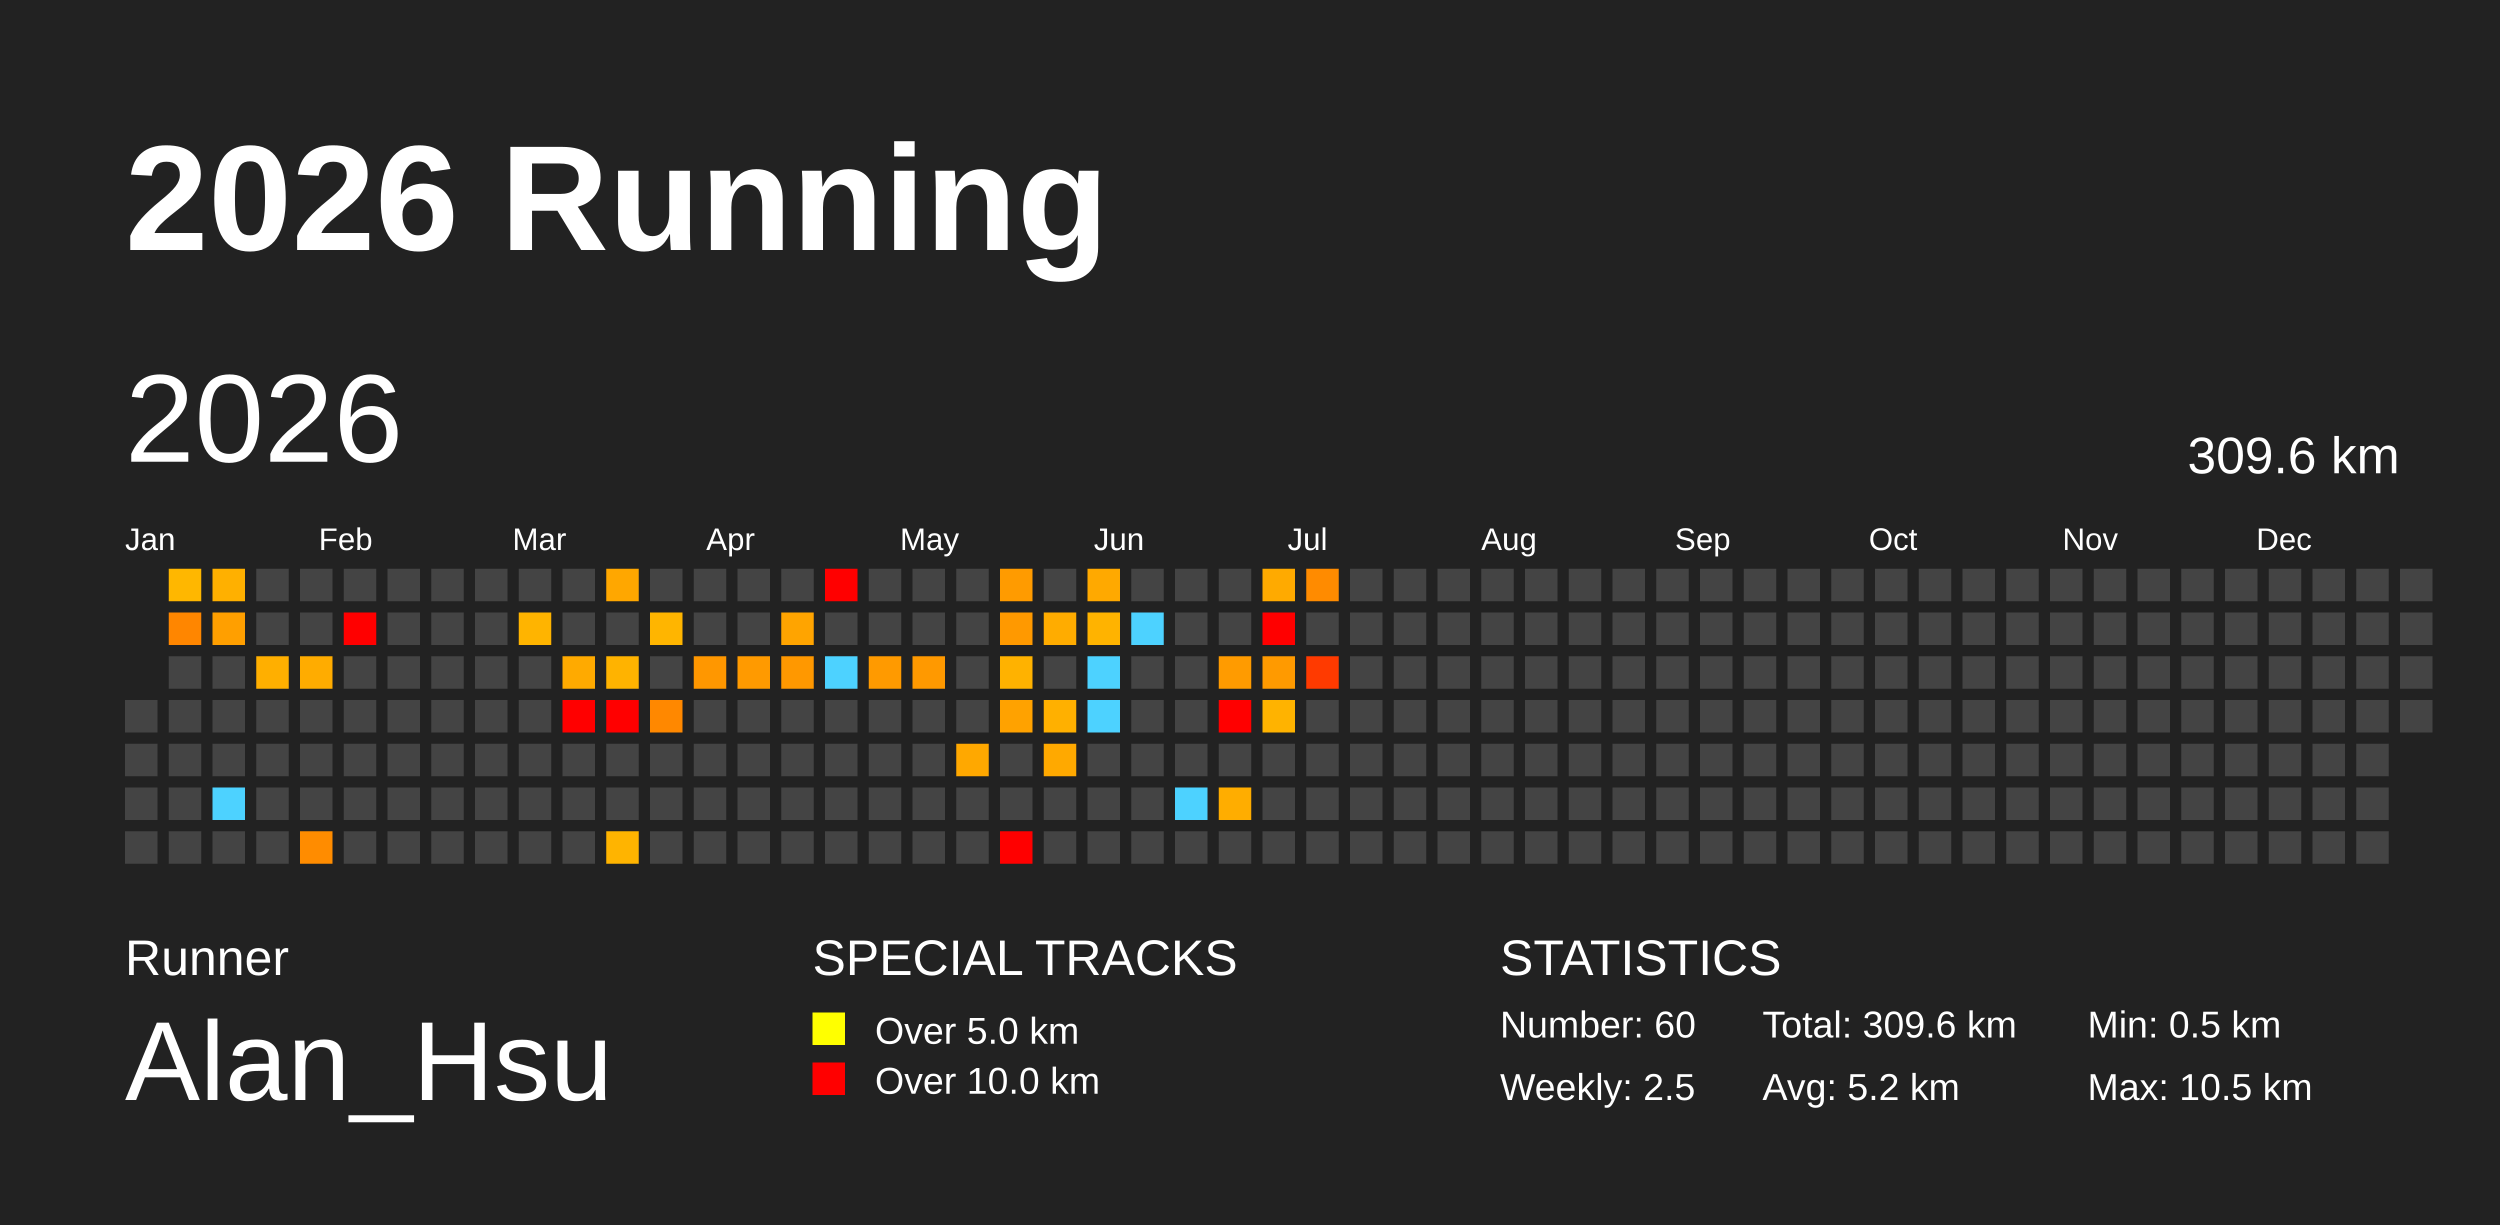
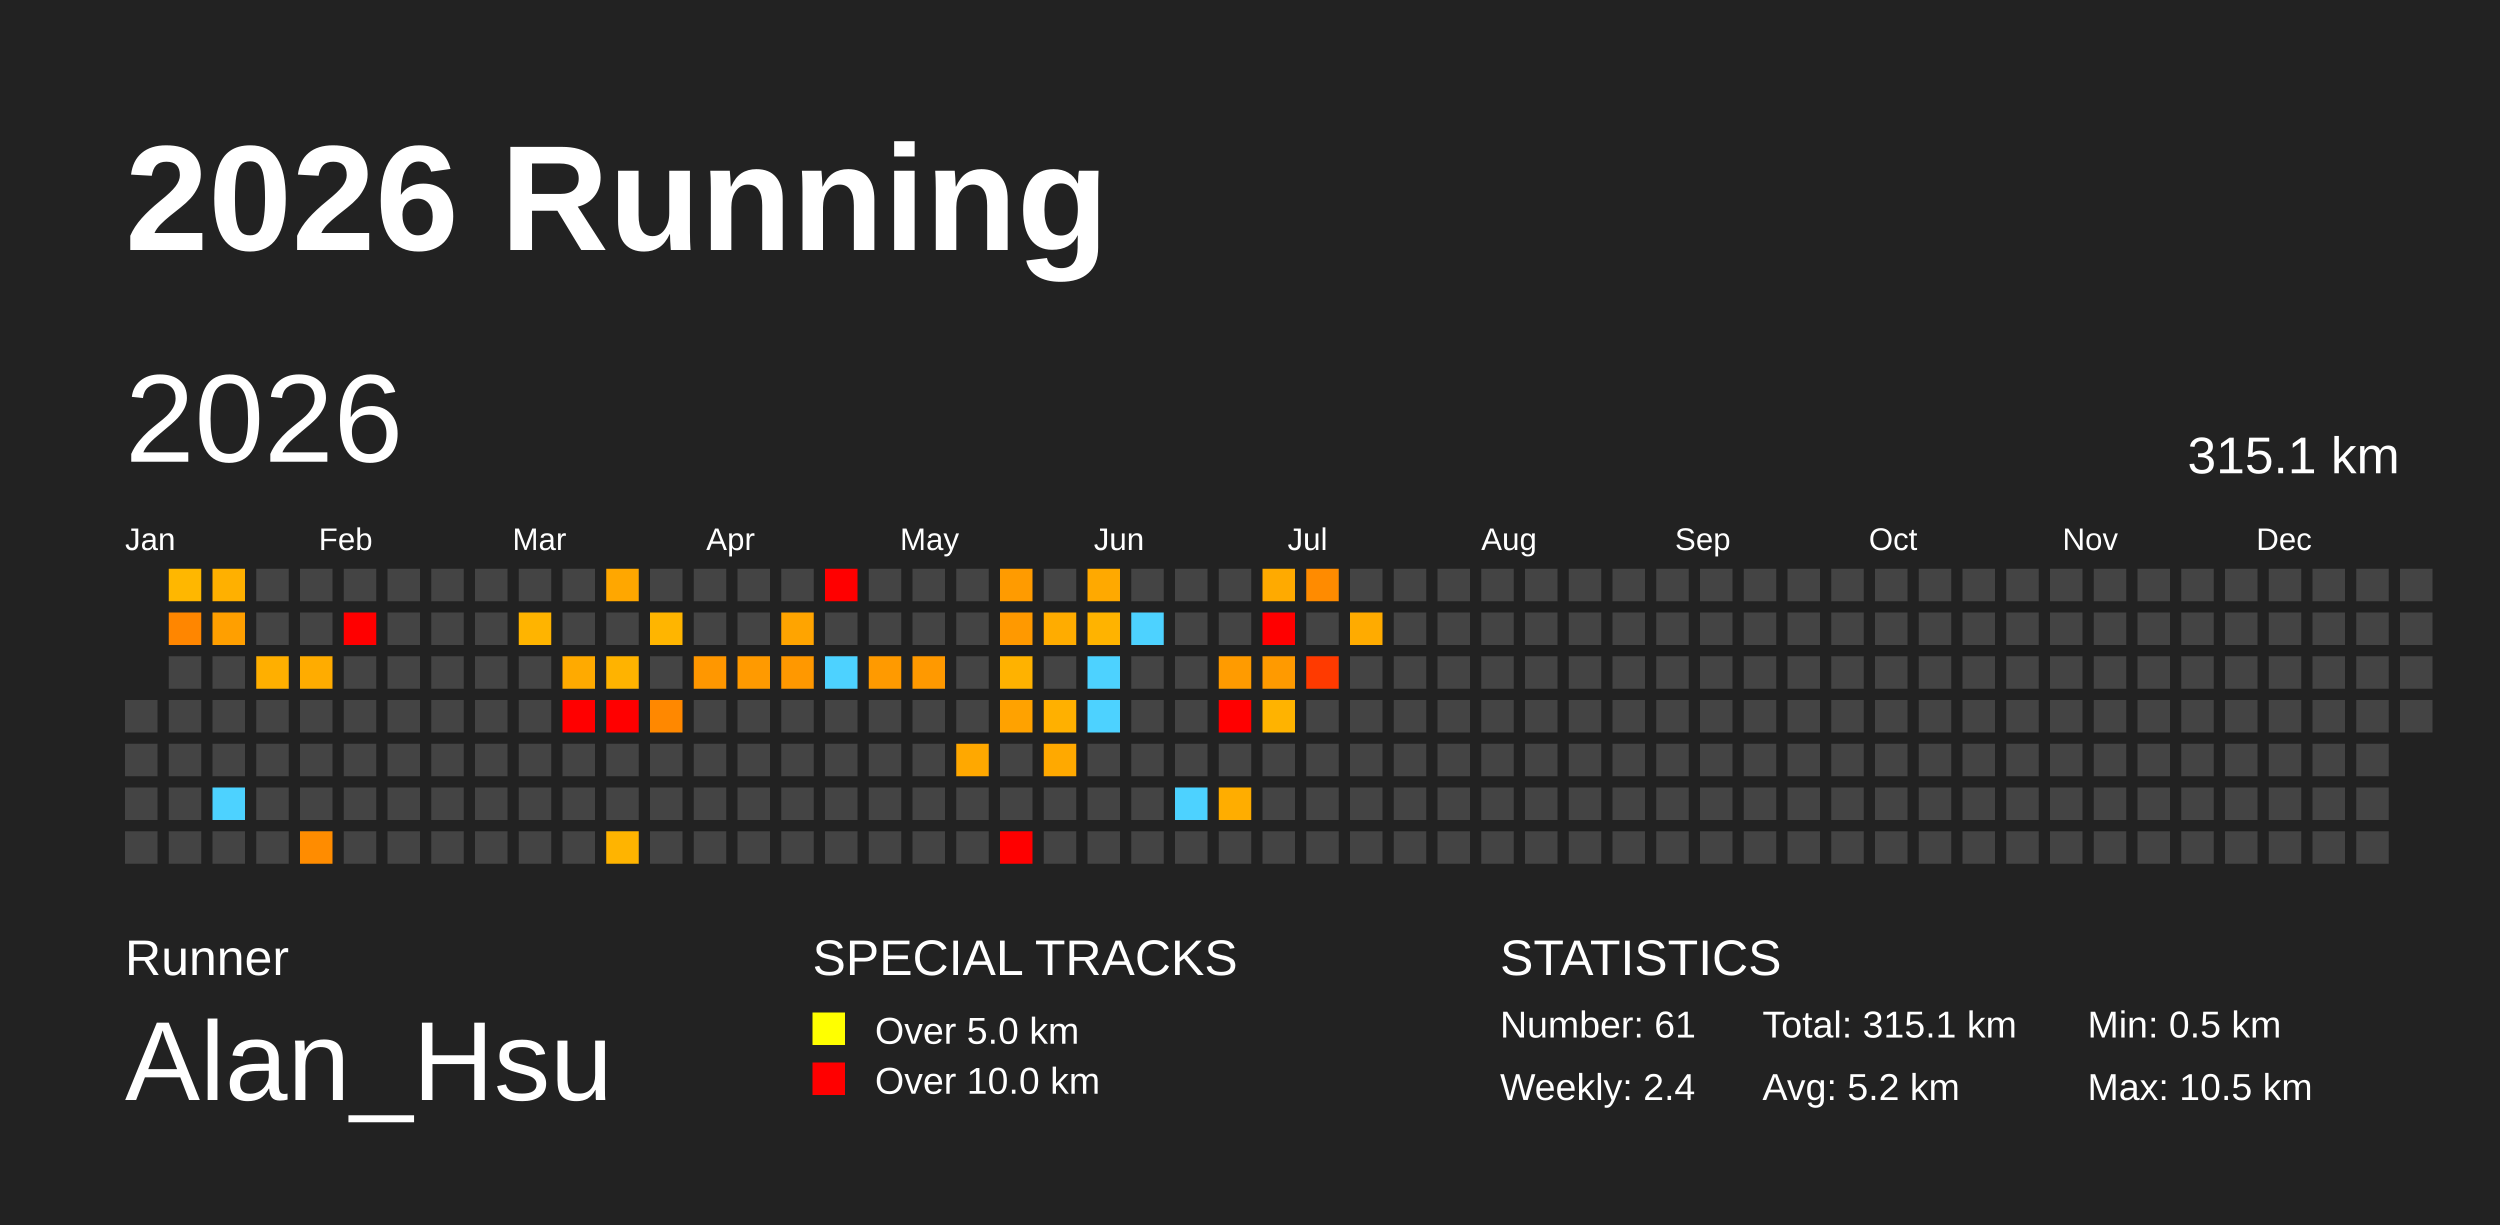
<svg xmlns="http://www.w3.org/2000/svg" baseProfile="full" height="98mm" version="1.1" viewBox="0,0,200,98" width="200mm">
  <defs />
  <rect fill="#222222" height="98" width="200" x="0" y="0" />
  <text fill="#FFFFFF" style="font-size:12px; font-family:Arial; font-weight:bold;" x="10" y="20">2026 Running</text>
  <text fill="#FFFFFF" style="font-size:4px; font-family:Arial" x="10" y="78">Runner</text>
  <text fill="#FFFFFF" style="font-size:9px; font-family:Arial" x="10" y="88">Alan_Hsu</text>
  <text fill="#FFFFFF" style="font-size:4px; font-family:Arial" x="65" y="78">SPECIAL TRACKS</text>
  <rect fill="yellow" height="2.6" width="2.6" x="65" y="81" />
  <text fill="#FFFFFF" style="font-size:3px; font-family:Arial" x="70" y="83.5">Over 5.0 km</text>
  <rect fill="red" height="2.6" width="2.6" x="65" y="85" />
  <text fill="#FFFFFF" style="font-size:3px; font-family:Arial" x="70" y="87.5">Over 10.0 km</text>
  <text fill="#FFFFFF" style="font-size:4px; font-family:Arial" x="120" y="78">STATISTICS</text>
-   <text fill="#FFFFFF" style="font-size:3px; font-family:Arial" x="120" y="83">Number: 60</text>
-   <text fill="#FFFFFF" style="font-size:3px; font-family:Arial" x="120" y="88">Weekly: 2.5</text>
-   <text fill="#FFFFFF" style="font-size:3px; font-family:Arial" x="141" y="83">Total: 309.6 km</text>
+   <text fill="#FFFFFF" style="font-size:3px; font-family:Arial" x="120" y="83">Number: 61</text>
+   <text fill="#FFFFFF" style="font-size:3px; font-family:Arial" x="120" y="88">Weekly: 2.4</text>
+   <text fill="#FFFFFF" style="font-size:3px; font-family:Arial" x="141" y="83">Total: 315.1 km</text>
  <text fill="#FFFFFF" style="font-size:3px; font-family:Arial" x="141" y="88">Avg: 5.2 km</text>
  <text fill="#FFFFFF" style="font-size:3px; font-family:Arial" x="167" y="83">Min: 0.5 km</text>
  <text fill="#FFFFFF" style="font-size:3px; font-family:Arial" x="167" y="88">Max: 10.5 km</text>
  <text dominant-baseline="hanging" fill="#FFFFFF" style="font-size:10.0px; font-family:Arial;" x="10" y="30">2026</text>
-   <text dominant-baseline="hanging" fill="#FFFFFF" style="font-size:4.125px; font-family:Arial;" x="175" y="35">309.6 km</text>
+   <text dominant-baseline="hanging" fill="#FFFFFF" style="font-size:4.125px; font-family:Arial;" x="175" y="35">315.1 km</text>
  <text fill="#FFFFFF" style="font-size:2.5px; font-family:Arial" x="10.0" y="44">Jan</text>
  <text fill="#FFFFFF" style="font-size:2.5px; font-family:Arial" x="25.5" y="44">Feb</text>
  <text fill="#FFFFFF" style="font-size:2.5px; font-family:Arial" x="41.0" y="44">Mar</text>
  <text fill="#FFFFFF" style="font-size:2.5px; font-family:Arial" x="56.5" y="44">Apr</text>
  <text fill="#FFFFFF" style="font-size:2.5px; font-family:Arial" x="72.0" y="44">May</text>
  <text fill="#FFFFFF" style="font-size:2.5px; font-family:Arial" x="87.5" y="44">Jun</text>
  <text fill="#FFFFFF" style="font-size:2.5px; font-family:Arial" x="103.0" y="44">Jul</text>
  <text fill="#FFFFFF" style="font-size:2.5px; font-family:Arial" x="118.5" y="44">Aug</text>
  <text fill="#FFFFFF" style="font-size:2.5px; font-family:Arial" x="134.0" y="44">Sep</text>
  <text fill="#FFFFFF" style="font-size:2.5px; font-family:Arial" x="149.5" y="44">Oct</text>
  <text fill="#FFFFFF" style="font-size:2.5px; font-family:Arial" x="165.0" y="44">Nov</text>
  <text fill="#FFFFFF" style="font-size:2.5px; font-family:Arial" x="180.5" y="44">Dec</text>
  <rect fill="#444444" height="2.6" width="2.6" x="10.0" y="56.0" />
  <rect fill="#444444" height="2.6" width="2.6" x="10.0" y="59.5" />
  <rect fill="#444444" height="2.6" width="2.6" x="10.0" y="63.0" />
  <rect fill="#444444" height="2.6" width="2.6" x="10.0" y="66.5" />
  <rect fill="#ffb700" height="2.6" width="2.6" x="13.5" y="45.5" />
  <rect fill="#ff8600" height="2.6" width="2.6" x="13.5" y="49.0" />
  <rect fill="#444444" height="2.6" width="2.6" x="13.5" y="52.5" />
  <rect fill="#444444" height="2.6" width="2.6" x="13.5" y="56.0" />
  <rect fill="#444444" height="2.6" width="2.6" x="13.5" y="59.5" />
  <rect fill="#444444" height="2.6" width="2.6" x="13.5" y="63.0" />
  <rect fill="#444444" height="2.6" width="2.6" x="13.5" y="66.5" />
  <rect fill="#ffb000" height="2.6" width="2.6" x="17.0" y="45.5" />
  <rect fill="#ff9f00" height="2.6" width="2.6" x="17.0" y="49.0" />
  <rect fill="#444444" height="2.6" width="2.6" x="17.0" y="52.5" />
  <rect fill="#444444" height="2.6" width="2.6" x="17.0" y="56.0" />
  <rect fill="#444444" height="2.6" width="2.6" x="17.0" y="59.5" />
  <rect fill="#4dd2ff" height="2.6" width="2.6" x="17.0" y="63.0" />
  <rect fill="#444444" height="2.6" width="2.6" x="17.0" y="66.5" />
  <rect fill="#444444" height="2.6" width="2.6" x="20.5" y="45.5" />
  <rect fill="#444444" height="2.6" width="2.6" x="20.5" y="49.0" />
  <rect fill="#ffaf00" height="2.6" width="2.6" x="20.5" y="52.5" />
  <rect fill="#444444" height="2.6" width="2.6" x="20.5" y="56.0" />
  <rect fill="#444444" height="2.6" width="2.6" x="20.5" y="59.5" />
  <rect fill="#444444" height="2.6" width="2.6" x="20.5" y="63.0" />
  <rect fill="#444444" height="2.6" width="2.6" x="20.5" y="66.5" />
  <rect fill="#444444" height="2.6" width="2.6" x="24.0" y="45.5" />
  <rect fill="#444444" height="2.6" width="2.6" x="24.0" y="49.0" />
  <rect fill="#ffac00" height="2.6" width="2.6" x="24.0" y="52.5" />
  <rect fill="#444444" height="2.6" width="2.6" x="24.0" y="56.0" />
  <rect fill="#444444" height="2.6" width="2.6" x="24.0" y="59.5" />
  <rect fill="#444444" height="2.6" width="2.6" x="24.0" y="63.0" />
  <rect fill="#ff8c00" height="2.6" width="2.6" x="24.0" y="66.5" />
  <rect fill="#444444" height="2.6" width="2.6" x="27.5" y="45.5" />
  <rect fill="red" height="2.6" width="2.6" x="27.5" y="49.0" />
  <rect fill="#444444" height="2.6" width="2.6" x="27.5" y="52.5" />
  <rect fill="#444444" height="2.6" width="2.6" x="27.5" y="56.0" />
  <rect fill="#444444" height="2.6" width="2.6" x="27.5" y="59.5" />
  <rect fill="#444444" height="2.6" width="2.6" x="27.5" y="63.0" />
  <rect fill="#444444" height="2.6" width="2.6" x="27.5" y="66.5" />
  <rect fill="#444444" height="2.6" width="2.6" x="31.0" y="45.5" />
  <rect fill="#444444" height="2.6" width="2.6" x="31.0" y="49.0" />
  <rect fill="#444444" height="2.6" width="2.6" x="31.0" y="52.5" />
  <rect fill="#444444" height="2.6" width="2.6" x="31.0" y="56.0" />
  <rect fill="#444444" height="2.6" width="2.6" x="31.0" y="59.5" />
  <rect fill="#444444" height="2.6" width="2.6" x="31.0" y="63.0" />
  <rect fill="#444444" height="2.6" width="2.6" x="31.0" y="66.5" />
  <rect fill="#444444" height="2.6" width="2.6" x="34.5" y="45.5" />
  <rect fill="#444444" height="2.6" width="2.6" x="34.5" y="49.0" />
  <rect fill="#444444" height="2.6" width="2.6" x="34.5" y="52.5" />
  <rect fill="#444444" height="2.6" width="2.6" x="34.5" y="56.0" />
  <rect fill="#444444" height="2.6" width="2.6" x="34.5" y="59.5" />
  <rect fill="#444444" height="2.6" width="2.6" x="34.5" y="63.0" />
  <rect fill="#444444" height="2.6" width="2.6" x="34.5" y="66.5" />
  <rect fill="#444444" height="2.6" width="2.6" x="38.0" y="45.5" />
  <rect fill="#444444" height="2.6" width="2.6" x="38.0" y="49.0" />
  <rect fill="#444444" height="2.6" width="2.6" x="38.0" y="52.5" />
  <rect fill="#444444" height="2.6" width="2.6" x="38.0" y="56.0" />
  <rect fill="#444444" height="2.6" width="2.6" x="38.0" y="59.5" />
  <rect fill="#444444" height="2.6" width="2.6" x="38.0" y="63.0" />
  <rect fill="#444444" height="2.6" width="2.6" x="38.0" y="66.5" />
  <rect fill="#444444" height="2.6" width="2.6" x="41.5" y="45.5" />
  <rect fill="#ffb400" height="2.6" width="2.6" x="41.5" y="49.0" />
  <rect fill="#444444" height="2.6" width="2.6" x="41.5" y="52.5" />
  <rect fill="#444444" height="2.6" width="2.6" x="41.5" y="56.0" />
  <rect fill="#444444" height="2.6" width="2.6" x="41.5" y="59.5" />
  <rect fill="#444444" height="2.6" width="2.6" x="41.5" y="63.0" />
  <rect fill="#444444" height="2.6" width="2.6" x="41.5" y="66.5" />
  <rect fill="#444444" height="2.6" width="2.6" x="45.0" y="45.5" />
  <rect fill="#444444" height="2.6" width="2.6" x="45.0" y="49.0" />
  <rect fill="#ffaa00" height="2.6" width="2.6" x="45.0" y="52.5" />
  <rect fill="red" height="2.6" width="2.6" x="45.0" y="56.0" />
  <rect fill="#444444" height="2.6" width="2.6" x="45.0" y="59.5" />
  <rect fill="#444444" height="2.6" width="2.6" x="45.0" y="63.0" />
  <rect fill="#444444" height="2.6" width="2.6" x="45.0" y="66.5" />
  <rect fill="#ffa700" height="2.6" width="2.6" x="48.5" y="45.5" />
  <rect fill="#444444" height="2.6" width="2.6" x="48.5" y="49.0" />
  <rect fill="#ffb300" height="2.6" width="2.6" x="48.5" y="52.5" />
  <rect fill="red" height="2.6" width="2.6" x="48.5" y="56.0" />
  <rect fill="#444444" height="2.6" width="2.6" x="48.5" y="59.5" />
  <rect fill="#444444" height="2.6" width="2.6" x="48.5" y="63.0" />
  <rect fill="#ffb400" height="2.6" width="2.6" x="48.5" y="66.5" />
  <rect fill="#444444" height="2.6" width="2.6" x="52.0" y="45.5" />
  <rect fill="#ffb500" height="2.6" width="2.6" x="52.0" y="49.0" />
  <rect fill="#444444" height="2.6" width="2.6" x="52.0" y="52.5" />
  <rect fill="#ff8800" height="2.6" width="2.6" x="52.0" y="56.0" />
  <rect fill="#444444" height="2.6" width="2.6" x="52.0" y="59.5" />
  <rect fill="#444444" height="2.6" width="2.6" x="52.0" y="63.0" />
  <rect fill="#444444" height="2.6" width="2.6" x="52.0" y="66.5" />
  <rect fill="#444444" height="2.6" width="2.6" x="55.5" y="45.5" />
  <rect fill="#444444" height="2.6" width="2.6" x="55.5" y="49.0" />
  <rect fill="#ff9700" height="2.6" width="2.6" x="55.5" y="52.5" />
  <rect fill="#444444" height="2.6" width="2.6" x="55.5" y="56.0" />
  <rect fill="#444444" height="2.6" width="2.6" x="55.5" y="59.5" />
  <rect fill="#444444" height="2.6" width="2.6" x="55.5" y="63.0" />
  <rect fill="#444444" height="2.6" width="2.6" x="55.5" y="66.5" />
  <rect fill="#444444" height="2.6" width="2.6" x="59.0" y="45.5" />
  <rect fill="#444444" height="2.6" width="2.6" x="59.0" y="49.0" />
  <rect fill="#ff9a00" height="2.6" width="2.6" x="59.0" y="52.5" />
  <rect fill="#444444" height="2.6" width="2.6" x="59.0" y="56.0" />
  <rect fill="#444444" height="2.6" width="2.6" x="59.0" y="59.5" />
  <rect fill="#444444" height="2.6" width="2.6" x="59.0" y="63.0" />
  <rect fill="#444444" height="2.6" width="2.6" x="59.0" y="66.5" />
  <rect fill="#444444" height="2.6" width="2.6" x="62.5" y="45.5" />
  <rect fill="#ffa400" height="2.6" width="2.6" x="62.5" y="49.0" />
  <rect fill="#ff9800" height="2.6" width="2.6" x="62.5" y="52.5" />
  <rect fill="#444444" height="2.6" width="2.6" x="62.5" y="56.0" />
  <rect fill="#444444" height="2.6" width="2.6" x="62.5" y="59.5" />
  <rect fill="#444444" height="2.6" width="2.6" x="62.5" y="63.0" />
  <rect fill="#444444" height="2.6" width="2.6" x="62.5" y="66.5" />
  <rect fill="red" height="2.6" width="2.6" x="66.0" y="45.5" />
  <rect fill="#444444" height="2.6" width="2.6" x="66.0" y="49.0" />
  <rect fill="#4dd2ff" height="2.6" width="2.6" x="66.0" y="52.5" />
  <rect fill="#444444" height="2.6" width="2.6" x="66.0" y="56.0" />
  <rect fill="#444444" height="2.6" width="2.6" x="66.0" y="59.5" />
  <rect fill="#444444" height="2.6" width="2.6" x="66.0" y="63.0" />
  <rect fill="#444444" height="2.6" width="2.6" x="66.0" y="66.5" />
  <rect fill="#444444" height="2.6" width="2.6" x="69.5" y="45.5" />
  <rect fill="#444444" height="2.6" width="2.6" x="69.5" y="49.0" />
  <rect fill="#ff9a00" height="2.6" width="2.6" x="69.5" y="52.5" />
  <rect fill="#444444" height="2.6" width="2.6" x="69.5" y="56.0" />
  <rect fill="#444444" height="2.6" width="2.6" x="69.5" y="59.5" />
  <rect fill="#444444" height="2.6" width="2.6" x="69.5" y="63.0" />
  <rect fill="#444444" height="2.6" width="2.6" x="69.5" y="66.5" />
  <rect fill="#444444" height="2.6" width="2.6" x="73.0" y="45.5" />
  <rect fill="#444444" height="2.6" width="2.6" x="73.0" y="49.0" />
  <rect fill="#ff9900" height="2.6" width="2.6" x="73.0" y="52.5" />
  <rect fill="#444444" height="2.6" width="2.6" x="73.0" y="56.0" />
  <rect fill="#444444" height="2.6" width="2.6" x="73.0" y="59.5" />
  <rect fill="#444444" height="2.6" width="2.6" x="73.0" y="63.0" />
  <rect fill="#444444" height="2.6" width="2.6" x="73.0" y="66.5" />
  <rect fill="#444444" height="2.6" width="2.6" x="76.5" y="45.5" />
  <rect fill="#444444" height="2.6" width="2.6" x="76.5" y="49.0" />
  <rect fill="#444444" height="2.6" width="2.6" x="76.5" y="52.5" />
  <rect fill="#444444" height="2.6" width="2.6" x="76.5" y="56.0" />
  <rect fill="#ffa800" height="2.6" width="2.6" x="76.5" y="59.5" />
  <rect fill="#444444" height="2.6" width="2.6" x="76.5" y="63.0" />
  <rect fill="#444444" height="2.6" width="2.6" x="76.5" y="66.5" />
  <rect fill="#ff9b00" height="2.6" width="2.6" x="80.0" y="45.5" />
  <rect fill="#ff9900" height="2.6" width="2.6" x="80.0" y="49.0" />
  <rect fill="#ffb200" height="2.6" width="2.6" x="80.0" y="52.5" />
  <rect fill="#ffa200" height="2.6" width="2.6" x="80.0" y="56.0" />
  <rect fill="#444444" height="2.6" width="2.6" x="80.0" y="59.5" />
  <rect fill="#444444" height="2.6" width="2.6" x="80.0" y="63.0" />
  <rect fill="red" height="2.6" width="2.6" x="80.0" y="66.5" />
  <rect fill="#444444" height="2.6" width="2.6" x="83.5" y="45.5" />
  <rect fill="#ffac00" height="2.6" width="2.6" x="83.5" y="49.0" />
  <rect fill="#444444" height="2.6" width="2.6" x="83.5" y="52.5" />
  <rect fill="#ffb000" height="2.6" width="2.6" x="83.5" y="56.0" />
  <rect fill="#ffa900" height="2.6" width="2.6" x="83.5" y="59.5" />
  <rect fill="#444444" height="2.6" width="2.6" x="83.5" y="63.0" />
  <rect fill="#444444" height="2.6" width="2.6" x="83.5" y="66.5" />
  <rect fill="#ffa900" height="2.6" width="2.6" x="87.0" y="45.5" />
  <rect fill="#ffb300" height="2.6" width="2.6" x="87.0" y="49.0" />
  <rect fill="#4dd2ff" height="2.6" width="2.6" x="87.0" y="52.5" />
  <rect fill="#4dd2ff" height="2.6" width="2.6" x="87.0" y="56.0" />
  <rect fill="#444444" height="2.6" width="2.6" x="87.0" y="59.5" />
  <rect fill="#444444" height="2.6" width="2.6" x="87.0" y="63.0" />
  <rect fill="#444444" height="2.6" width="2.6" x="87.0" y="66.5" />
  <rect fill="#444444" height="2.6" width="2.6" x="90.5" y="45.5" />
  <rect fill="#4dd2ff" height="2.6" width="2.6" x="90.5" y="49.0" />
  <rect fill="#444444" height="2.6" width="2.6" x="90.5" y="52.5" />
  <rect fill="#444444" height="2.6" width="2.6" x="90.5" y="56.0" />
  <rect fill="#444444" height="2.6" width="2.6" x="90.5" y="59.5" />
  <rect fill="#444444" height="2.6" width="2.6" x="90.5" y="63.0" />
  <rect fill="#444444" height="2.6" width="2.6" x="90.5" y="66.5" />
  <rect fill="#444444" height="2.6" width="2.6" x="94.0" y="45.5" />
  <rect fill="#444444" height="2.6" width="2.6" x="94.0" y="49.0" />
  <rect fill="#444444" height="2.6" width="2.6" x="94.0" y="52.5" />
  <rect fill="#444444" height="2.6" width="2.6" x="94.0" y="56.0" />
  <rect fill="#444444" height="2.6" width="2.6" x="94.0" y="59.5" />
  <rect fill="#4dd2ff" height="2.6" width="2.6" x="94.0" y="63.0" />
  <rect fill="#444444" height="2.6" width="2.6" x="94.0" y="66.5" />
  <rect fill="#444444" height="2.6" width="2.6" x="97.5" y="45.5" />
  <rect fill="#444444" height="2.6" width="2.6" x="97.5" y="49.0" />
  <rect fill="#ff9b00" height="2.6" width="2.6" x="97.5" y="52.5" />
  <rect fill="red" height="2.6" width="2.6" x="97.5" y="56.0" />
  <rect fill="#444444" height="2.6" width="2.6" x="97.5" y="59.5" />
  <rect fill="#ffad00" height="2.6" width="2.6" x="97.5" y="63.0" />
  <rect fill="#444444" height="2.6" width="2.6" x="97.5" y="66.5" />
  <rect fill="#ffaa00" height="2.6" width="2.6" x="101.0" y="45.5" />
  <rect fill="red" height="2.6" width="2.6" x="101.0" y="49.0" />
  <rect fill="#ff9a00" height="2.6" width="2.6" x="101.0" y="52.5" />
  <rect fill="#ffb300" height="2.6" width="2.6" x="101.0" y="56.0" />
  <rect fill="#444444" height="2.6" width="2.6" x="101.0" y="59.5" />
  <rect fill="#444444" height="2.6" width="2.6" x="101.0" y="63.0" />
  <rect fill="#444444" height="2.6" width="2.6" x="101.0" y="66.5" />
  <rect fill="#ff8b00" height="2.6" width="2.6" x="104.5" y="45.5" />
  <rect fill="#444444" height="2.6" width="2.6" x="104.5" y="49.0" />
  <rect fill="#ff3a00" height="2.6" width="2.6" x="104.5" y="52.5" />
  <rect fill="#444444" height="2.6" width="2.6" x="104.5" y="56.0" />
  <rect fill="#444444" height="2.6" width="2.6" x="104.5" y="59.5" />
  <rect fill="#444444" height="2.6" width="2.6" x="104.5" y="63.0" />
  <rect fill="#444444" height="2.6" width="2.6" x="104.5" y="66.5" />
  <rect fill="#444444" height="2.6" width="2.6" x="108.0" y="45.5" />
-   <rect fill="#444444" height="2.6" width="2.6" x="108.0" y="49.0" />
+   <rect fill="#ffab00" height="2.6" width="2.6" x="108.0" y="49.0" />
  <rect fill="#444444" height="2.6" width="2.6" x="108.0" y="52.5" />
  <rect fill="#444444" height="2.6" width="2.6" x="108.0" y="56.0" />
  <rect fill="#444444" height="2.6" width="2.6" x="108.0" y="59.5" />
  <rect fill="#444444" height="2.6" width="2.6" x="108.0" y="63.0" />
  <rect fill="#444444" height="2.6" width="2.6" x="108.0" y="66.5" />
  <rect fill="#444444" height="2.6" width="2.6" x="111.5" y="45.5" />
  <rect fill="#444444" height="2.6" width="2.6" x="111.5" y="49.0" />
  <rect fill="#444444" height="2.6" width="2.6" x="111.5" y="52.5" />
  <rect fill="#444444" height="2.6" width="2.6" x="111.5" y="56.0" />
  <rect fill="#444444" height="2.6" width="2.6" x="111.5" y="59.5" />
  <rect fill="#444444" height="2.6" width="2.6" x="111.5" y="63.0" />
  <rect fill="#444444" height="2.6" width="2.6" x="111.5" y="66.5" />
  <rect fill="#444444" height="2.6" width="2.6" x="115.0" y="45.5" />
  <rect fill="#444444" height="2.6" width="2.6" x="115.0" y="49.0" />
  <rect fill="#444444" height="2.6" width="2.6" x="115.0" y="52.5" />
  <rect fill="#444444" height="2.6" width="2.6" x="115.0" y="56.0" />
  <rect fill="#444444" height="2.6" width="2.6" x="115.0" y="59.5" />
  <rect fill="#444444" height="2.6" width="2.6" x="115.0" y="63.0" />
  <rect fill="#444444" height="2.6" width="2.6" x="115.0" y="66.5" />
  <rect fill="#444444" height="2.6" width="2.6" x="118.5" y="45.5" />
  <rect fill="#444444" height="2.6" width="2.6" x="118.5" y="49.0" />
  <rect fill="#444444" height="2.6" width="2.6" x="118.5" y="52.5" />
  <rect fill="#444444" height="2.6" width="2.6" x="118.5" y="56.0" />
  <rect fill="#444444" height="2.6" width="2.6" x="118.5" y="59.5" />
  <rect fill="#444444" height="2.6" width="2.6" x="118.5" y="63.0" />
  <rect fill="#444444" height="2.6" width="2.6" x="118.5" y="66.5" />
  <rect fill="#444444" height="2.6" width="2.6" x="122.0" y="45.5" />
  <rect fill="#444444" height="2.6" width="2.6" x="122.0" y="49.0" />
  <rect fill="#444444" height="2.6" width="2.6" x="122.0" y="52.5" />
  <rect fill="#444444" height="2.6" width="2.6" x="122.0" y="56.0" />
  <rect fill="#444444" height="2.6" width="2.6" x="122.0" y="59.5" />
  <rect fill="#444444" height="2.6" width="2.6" x="122.0" y="63.0" />
  <rect fill="#444444" height="2.6" width="2.6" x="122.0" y="66.5" />
  <rect fill="#444444" height="2.6" width="2.6" x="125.5" y="45.5" />
  <rect fill="#444444" height="2.6" width="2.6" x="125.5" y="49.0" />
  <rect fill="#444444" height="2.6" width="2.6" x="125.5" y="52.5" />
  <rect fill="#444444" height="2.6" width="2.6" x="125.5" y="56.0" />
  <rect fill="#444444" height="2.6" width="2.6" x="125.5" y="59.5" />
  <rect fill="#444444" height="2.6" width="2.6" x="125.5" y="63.0" />
  <rect fill="#444444" height="2.6" width="2.6" x="125.5" y="66.5" />
  <rect fill="#444444" height="2.6" width="2.6" x="129.0" y="45.5" />
  <rect fill="#444444" height="2.6" width="2.6" x="129.0" y="49.0" />
  <rect fill="#444444" height="2.6" width="2.6" x="129.0" y="52.5" />
  <rect fill="#444444" height="2.6" width="2.6" x="129.0" y="56.0" />
  <rect fill="#444444" height="2.6" width="2.6" x="129.0" y="59.5" />
  <rect fill="#444444" height="2.6" width="2.6" x="129.0" y="63.0" />
  <rect fill="#444444" height="2.6" width="2.6" x="129.0" y="66.5" />
  <rect fill="#444444" height="2.6" width="2.6" x="132.5" y="45.5" />
  <rect fill="#444444" height="2.6" width="2.6" x="132.5" y="49.0" />
  <rect fill="#444444" height="2.6" width="2.6" x="132.5" y="52.5" />
  <rect fill="#444444" height="2.6" width="2.6" x="132.5" y="56.0" />
  <rect fill="#444444" height="2.6" width="2.6" x="132.5" y="59.5" />
  <rect fill="#444444" height="2.6" width="2.6" x="132.5" y="63.0" />
  <rect fill="#444444" height="2.6" width="2.6" x="132.5" y="66.5" />
  <rect fill="#444444" height="2.6" width="2.6" x="136.0" y="45.5" />
  <rect fill="#444444" height="2.6" width="2.6" x="136.0" y="49.0" />
  <rect fill="#444444" height="2.6" width="2.6" x="136.0" y="52.5" />
  <rect fill="#444444" height="2.6" width="2.6" x="136.0" y="56.0" />
  <rect fill="#444444" height="2.6" width="2.6" x="136.0" y="59.5" />
  <rect fill="#444444" height="2.6" width="2.6" x="136.0" y="63.0" />
  <rect fill="#444444" height="2.6" width="2.6" x="136.0" y="66.5" />
  <rect fill="#444444" height="2.6" width="2.6" x="139.5" y="45.5" />
  <rect fill="#444444" height="2.6" width="2.6" x="139.5" y="49.0" />
  <rect fill="#444444" height="2.6" width="2.6" x="139.5" y="52.5" />
  <rect fill="#444444" height="2.6" width="2.6" x="139.5" y="56.0" />
  <rect fill="#444444" height="2.6" width="2.6" x="139.5" y="59.5" />
  <rect fill="#444444" height="2.6" width="2.6" x="139.5" y="63.0" />
  <rect fill="#444444" height="2.6" width="2.6" x="139.5" y="66.5" />
  <rect fill="#444444" height="2.6" width="2.6" x="143.0" y="45.5" />
  <rect fill="#444444" height="2.6" width="2.6" x="143.0" y="49.0" />
  <rect fill="#444444" height="2.6" width="2.6" x="143.0" y="52.5" />
  <rect fill="#444444" height="2.6" width="2.6" x="143.0" y="56.0" />
  <rect fill="#444444" height="2.6" width="2.6" x="143.0" y="59.5" />
  <rect fill="#444444" height="2.6" width="2.6" x="143.0" y="63.0" />
  <rect fill="#444444" height="2.6" width="2.6" x="143.0" y="66.5" />
  <rect fill="#444444" height="2.6" width="2.6" x="146.5" y="45.5" />
  <rect fill="#444444" height="2.6" width="2.6" x="146.5" y="49.0" />
  <rect fill="#444444" height="2.6" width="2.6" x="146.5" y="52.5" />
  <rect fill="#444444" height="2.6" width="2.6" x="146.5" y="56.0" />
  <rect fill="#444444" height="2.6" width="2.6" x="146.5" y="59.5" />
  <rect fill="#444444" height="2.6" width="2.6" x="146.5" y="63.0" />
  <rect fill="#444444" height="2.6" width="2.6" x="146.5" y="66.5" />
  <rect fill="#444444" height="2.6" width="2.6" x="150.0" y="45.5" />
  <rect fill="#444444" height="2.6" width="2.6" x="150.0" y="49.0" />
  <rect fill="#444444" height="2.6" width="2.6" x="150.0" y="52.5" />
  <rect fill="#444444" height="2.6" width="2.6" x="150.0" y="56.0" />
  <rect fill="#444444" height="2.6" width="2.6" x="150.0" y="59.5" />
  <rect fill="#444444" height="2.6" width="2.6" x="150.0" y="63.0" />
  <rect fill="#444444" height="2.6" width="2.6" x="150.0" y="66.5" />
  <rect fill="#444444" height="2.6" width="2.6" x="153.5" y="45.5" />
  <rect fill="#444444" height="2.6" width="2.6" x="153.5" y="49.0" />
  <rect fill="#444444" height="2.6" width="2.6" x="153.5" y="52.5" />
  <rect fill="#444444" height="2.6" width="2.6" x="153.5" y="56.0" />
  <rect fill="#444444" height="2.6" width="2.6" x="153.5" y="59.5" />
  <rect fill="#444444" height="2.6" width="2.6" x="153.5" y="63.0" />
  <rect fill="#444444" height="2.6" width="2.6" x="153.5" y="66.5" />
  <rect fill="#444444" height="2.6" width="2.6" x="157.0" y="45.5" />
  <rect fill="#444444" height="2.6" width="2.6" x="157.0" y="49.0" />
  <rect fill="#444444" height="2.6" width="2.6" x="157.0" y="52.5" />
  <rect fill="#444444" height="2.6" width="2.6" x="157.0" y="56.0" />
  <rect fill="#444444" height="2.6" width="2.6" x="157.0" y="59.5" />
  <rect fill="#444444" height="2.6" width="2.6" x="157.0" y="63.0" />
  <rect fill="#444444" height="2.6" width="2.6" x="157.0" y="66.5" />
  <rect fill="#444444" height="2.6" width="2.6" x="160.5" y="45.5" />
  <rect fill="#444444" height="2.6" width="2.6" x="160.5" y="49.0" />
  <rect fill="#444444" height="2.6" width="2.6" x="160.5" y="52.5" />
  <rect fill="#444444" height="2.6" width="2.6" x="160.5" y="56.0" />
  <rect fill="#444444" height="2.6" width="2.6" x="160.5" y="59.5" />
  <rect fill="#444444" height="2.6" width="2.6" x="160.5" y="63.0" />
  <rect fill="#444444" height="2.6" width="2.6" x="160.5" y="66.5" />
  <rect fill="#444444" height="2.6" width="2.6" x="164.0" y="45.5" />
  <rect fill="#444444" height="2.6" width="2.6" x="164.0" y="49.0" />
  <rect fill="#444444" height="2.6" width="2.6" x="164.0" y="52.5" />
  <rect fill="#444444" height="2.6" width="2.6" x="164.0" y="56.0" />
  <rect fill="#444444" height="2.6" width="2.6" x="164.0" y="59.5" />
  <rect fill="#444444" height="2.6" width="2.6" x="164.0" y="63.0" />
  <rect fill="#444444" height="2.6" width="2.6" x="164.0" y="66.5" />
  <rect fill="#444444" height="2.6" width="2.6" x="167.5" y="45.5" />
  <rect fill="#444444" height="2.6" width="2.6" x="167.5" y="49.0" />
  <rect fill="#444444" height="2.6" width="2.6" x="167.5" y="52.5" />
  <rect fill="#444444" height="2.6" width="2.6" x="167.5" y="56.0" />
  <rect fill="#444444" height="2.6" width="2.6" x="167.5" y="59.5" />
  <rect fill="#444444" height="2.6" width="2.6" x="167.5" y="63.0" />
  <rect fill="#444444" height="2.6" width="2.6" x="167.5" y="66.5" />
  <rect fill="#444444" height="2.6" width="2.6" x="171.0" y="45.5" />
  <rect fill="#444444" height="2.6" width="2.6" x="171.0" y="49.0" />
  <rect fill="#444444" height="2.6" width="2.6" x="171.0" y="52.5" />
  <rect fill="#444444" height="2.6" width="2.6" x="171.0" y="56.0" />
  <rect fill="#444444" height="2.6" width="2.6" x="171.0" y="59.5" />
  <rect fill="#444444" height="2.6" width="2.6" x="171.0" y="63.0" />
  <rect fill="#444444" height="2.6" width="2.6" x="171.0" y="66.5" />
  <rect fill="#444444" height="2.6" width="2.6" x="174.5" y="45.5" />
  <rect fill="#444444" height="2.6" width="2.6" x="174.5" y="49.0" />
  <rect fill="#444444" height="2.6" width="2.6" x="174.5" y="52.5" />
  <rect fill="#444444" height="2.6" width="2.6" x="174.5" y="56.0" />
  <rect fill="#444444" height="2.6" width="2.6" x="174.5" y="59.5" />
  <rect fill="#444444" height="2.6" width="2.6" x="174.5" y="63.0" />
  <rect fill="#444444" height="2.6" width="2.6" x="174.5" y="66.5" />
  <rect fill="#444444" height="2.6" width="2.6" x="178.0" y="45.5" />
  <rect fill="#444444" height="2.6" width="2.6" x="178.0" y="49.0" />
  <rect fill="#444444" height="2.6" width="2.6" x="178.0" y="52.5" />
  <rect fill="#444444" height="2.6" width="2.6" x="178.0" y="56.0" />
  <rect fill="#444444" height="2.6" width="2.6" x="178.0" y="59.5" />
  <rect fill="#444444" height="2.6" width="2.6" x="178.0" y="63.0" />
  <rect fill="#444444" height="2.6" width="2.6" x="178.0" y="66.5" />
  <rect fill="#444444" height="2.6" width="2.6" x="181.5" y="45.5" />
  <rect fill="#444444" height="2.6" width="2.6" x="181.5" y="49.0" />
  <rect fill="#444444" height="2.6" width="2.6" x="181.5" y="52.5" />
  <rect fill="#444444" height="2.6" width="2.6" x="181.5" y="56.0" />
  <rect fill="#444444" height="2.6" width="2.6" x="181.5" y="59.5" />
  <rect fill="#444444" height="2.6" width="2.6" x="181.5" y="63.0" />
  <rect fill="#444444" height="2.6" width="2.6" x="181.5" y="66.5" />
  <rect fill="#444444" height="2.6" width="2.6" x="185.0" y="45.5" />
  <rect fill="#444444" height="2.6" width="2.6" x="185.0" y="49.0" />
  <rect fill="#444444" height="2.6" width="2.6" x="185.0" y="52.5" />
  <rect fill="#444444" height="2.6" width="2.6" x="185.0" y="56.0" />
  <rect fill="#444444" height="2.6" width="2.6" x="185.0" y="59.5" />
  <rect fill="#444444" height="2.6" width="2.6" x="185.0" y="63.0" />
  <rect fill="#444444" height="2.6" width="2.6" x="185.0" y="66.5" />
  <rect fill="#444444" height="2.6" width="2.6" x="188.5" y="45.5" />
  <rect fill="#444444" height="2.6" width="2.6" x="188.5" y="49.0" />
  <rect fill="#444444" height="2.6" width="2.6" x="188.5" y="52.5" />
  <rect fill="#444444" height="2.6" width="2.6" x="188.5" y="56.0" />
  <rect fill="#444444" height="2.6" width="2.6" x="188.5" y="59.5" />
  <rect fill="#444444" height="2.6" width="2.6" x="188.5" y="63.0" />
  <rect fill="#444444" height="2.6" width="2.6" x="188.5" y="66.5" />
  <rect fill="#444444" height="2.6" width="2.6" x="192.0" y="45.5" />
  <rect fill="#444444" height="2.6" width="2.6" x="192.0" y="49.0" />
  <rect fill="#444444" height="2.6" width="2.6" x="192.0" y="52.5" />
  <rect fill="#444444" height="2.6" width="2.6" x="192.0" y="56.0" />
</svg>
